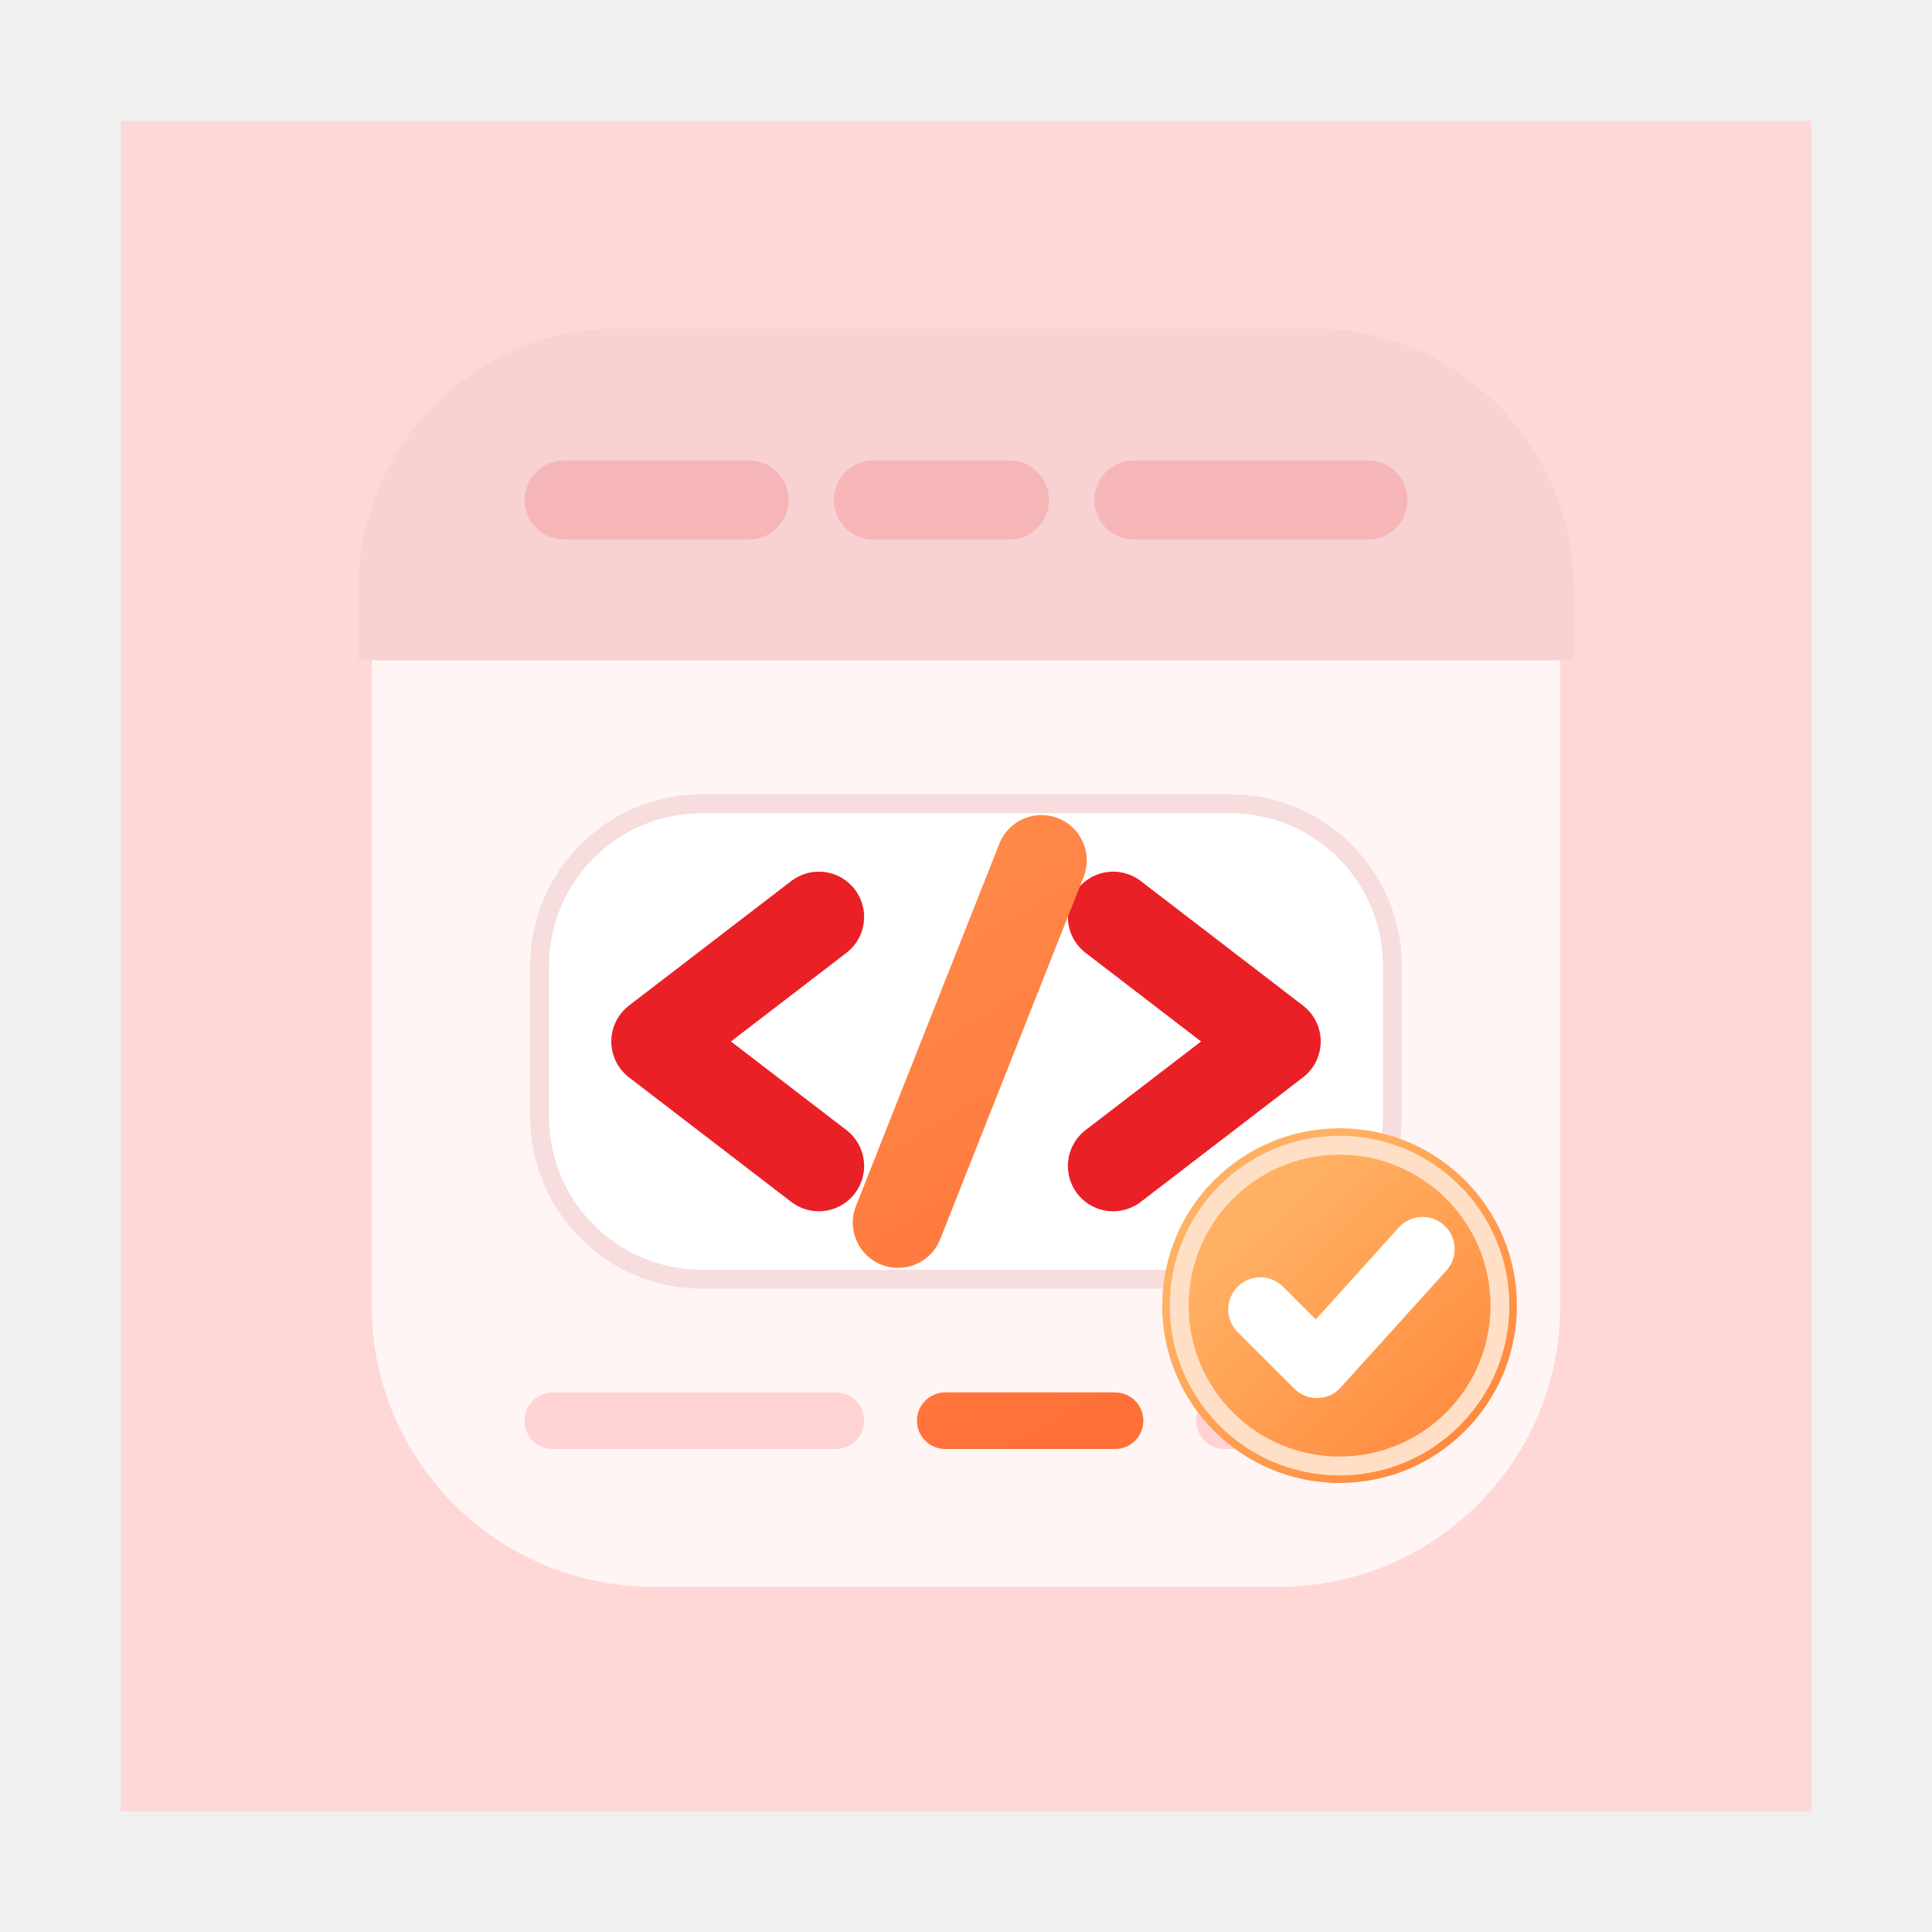
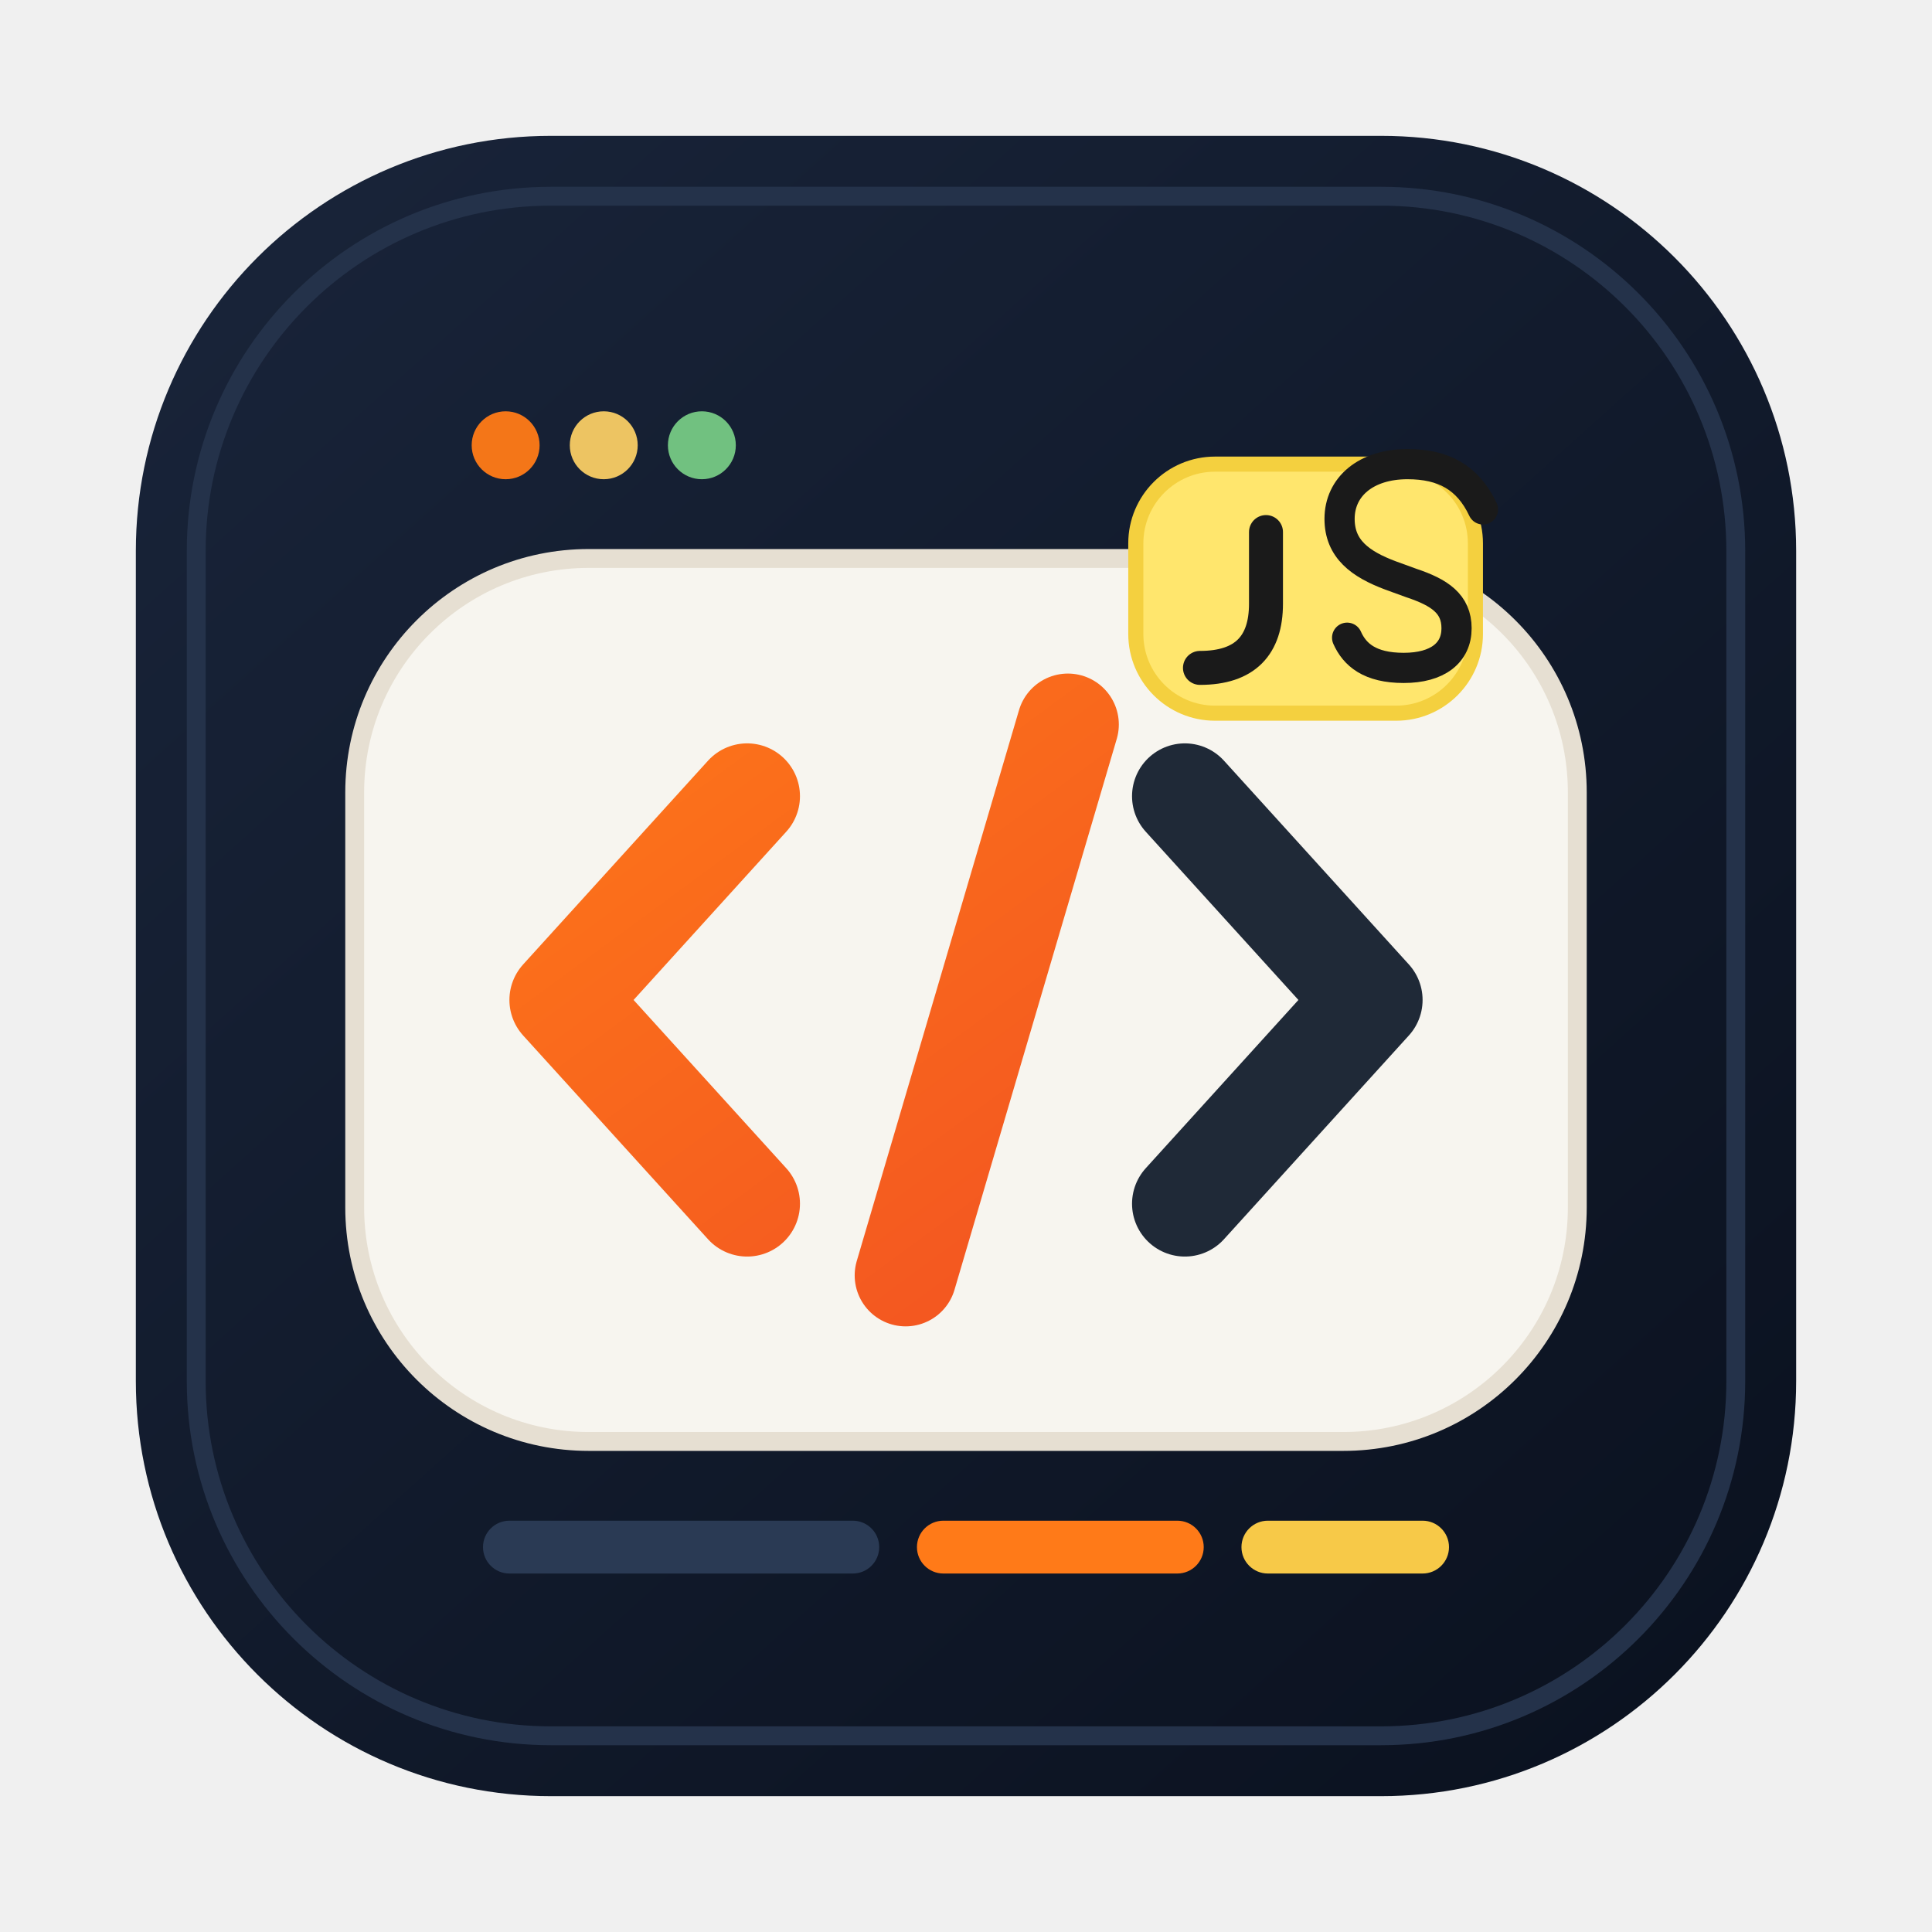
<svg xmlns="http://www.w3.org/2000/svg" width="1024" height="1024" viewBox="0 0 1024 1024" fill="none">
  <defs>
-     <linearGradient id="bg" x1="132" y1="96" x2="884" y2="930" gradientUnits="userSpaceOnUse">
-       <stop stop-color="#EA2027" />
-       <stop offset="1" stop-color="#C41C22" />
+     <linearGradient id="bg" x1="160" y1="120" x2="876" y2="916" gradientUnits="userSpaceOnUse">
+       <stop stop-color="#182338" />
+       <stop offset="1" stop-color="#0B1220" />
    </linearGradient>
-     <linearGradient id="accent" x1="374" y1="286" x2="666" y2="778" gradientUnits="userSpaceOnUse">
-       <stop stop-color="#FF9B54" />
-       <stop offset="1" stop-color="#FF6B35" />
+     <linearGradient id="html" x1="272" y1="328" x2="604" y2="780" gradientUnits="userSpaceOnUse">
+       <stop stop-color="#FF7A18" />
+       <stop offset="1" stop-color="#F04D23" />
    </linearGradient>
-     <linearGradient id="badge" x1="650" y1="660" x2="804" y2="826" gradientUnits="userSpaceOnUse">
-       <stop stop-color="#FFB163" />
-       <stop offset="1" stop-color="#FF7A2F" />
+     <linearGradient id="js" x1="582" y1="274" x2="792" y2="518" gradientUnits="userSpaceOnUse">
+       <stop stop-color="#FFE66D" />
+       <stop offset="1" stop-color="#F7C948" />
    </linearGradient>
  </defs>
-   <rect x="64" y="64" width="896" height="896" fill="#FFD7D7" />
-   <rect x="190" y="176" width="644" height="672" rx="156" fill="#FFF5F5" />
-   <rect x="190" y="176" width="644" height="672" rx="156" stroke="#FFD7D7" stroke-width="14" />
-   <path d="M190 312C190 235.784 251.784 174 328 174H696C772.216 174 834 235.784 834 312V350H190V312Z" fill="#F8D2D2" />
-   <rect x="278" y="244" width="140" height="42" rx="21" fill="#EA2027" fill-opacity="0.16" />
-   <rect x="442" y="244" width="114" height="42" rx="21" fill="#EA2027" fill-opacity="0.16" />
-   <rect x="580" y="244" width="166" height="42" rx="21" fill="#EA2027" fill-opacity="0.16" />
-   <rect x="286" y="426" width="452" height="252" rx="86" fill="#FFFFFF" />
-   <rect x="286" y="426" width="452" height="252" rx="86" stroke="#F7DDDD" stroke-width="10" />
-   <path d="M434 486L348 552L434 618" stroke="#EA2027" stroke-width="48" stroke-linecap="round" stroke-linejoin="round" />
-   <path d="M590 486L676 552L590 618" stroke="#EA2027" stroke-width="48" stroke-linecap="round" stroke-linejoin="round" />
-   <path d="M552 456L476 648" stroke="url(#accent)" stroke-width="48" stroke-linecap="round" />
-   <rect x="278" y="738" width="180" height="30" rx="15" fill="#FFD3D3" />
-   <rect x="486" y="738" width="120" height="30" rx="15" fill="url(#accent)" />
-   <rect x="634" y="738" width="112" height="30" rx="15" fill="#FFD3D3" />
-   <circle cx="710" cy="692" r="94" fill="url(#badge)" />
-   <circle cx="710" cy="692" r="85" stroke="#FFE0C7" stroke-width="10" />
-   <path d="M668 694L698 724L754 662" stroke="#FFFFFF" stroke-width="34" stroke-linecap="round" stroke-linejoin="round" />
+   <rect x="72" y="72" width="880" height="880" rx="220" fill="url(#bg)" />
+   <rect x="104" y="104" width="816" height="816" rx="188" stroke="#24324A" stroke-width="10" />
+   <circle cx="268" cy="236" r="18" fill="#FF7A18" fill-opacity="0.95" />
+   <circle cx="320" cy="236" r="18" fill="#FFD166" fill-opacity="0.92" />
+   <circle cx="372" cy="236" r="18" fill="#7BD389" fill-opacity="0.9" />
+   <rect x="188" y="296" width="648" height="468" rx="124" fill="#F7F5EF" />
+   <rect x="188" y="296" width="648" height="468" rx="124" stroke="#E6DFD2" stroke-width="10" />
+   <path d="M396 422L298 530L396 638" stroke="url(#html)" stroke-width="56" stroke-linecap="round" stroke-linejoin="round" />
+   <path d="M628 422L726 530L628 638" stroke="#1F2937" stroke-width="56" stroke-linecap="round" stroke-linejoin="round" />
+   <path d="M566 384L480 676" stroke="url(#html)" stroke-width="54" stroke-linecap="round" />
+   <g transform="translate(602 246)">
+     <rect x="0" y="0" width="180" height="132" rx="42" fill="url(#js)" />
+     <rect x="0" y="0" width="180" height="132" rx="42" stroke="#F4D03F" stroke-width="8" />
+     <path d="M69 36V74C69 96 58 108 34 108" stroke="#1A1A1A" stroke-width="18" stroke-linecap="round" />
+     <path d="M112 92C116 101 124 108 142 108C160 108 170 100 170 87C170 74 161 68 146 63L135 59C119 53 108 45 108 29C108 12 122 0 144 0C163 0 176 7 184 24" stroke="#1A1A1A" stroke-width="16" stroke-linecap="round" />
+   </g>
+   <rect x="256" y="806" width="210" height="28" rx="14" fill="#2A3A54" />
+   <rect x="486" y="806" width="152" height="28" rx="14" fill="#FF7A18" />
+   <rect x="658" y="806" width="110" height="28" rx="14" fill="#F7C948" />
</svg>
